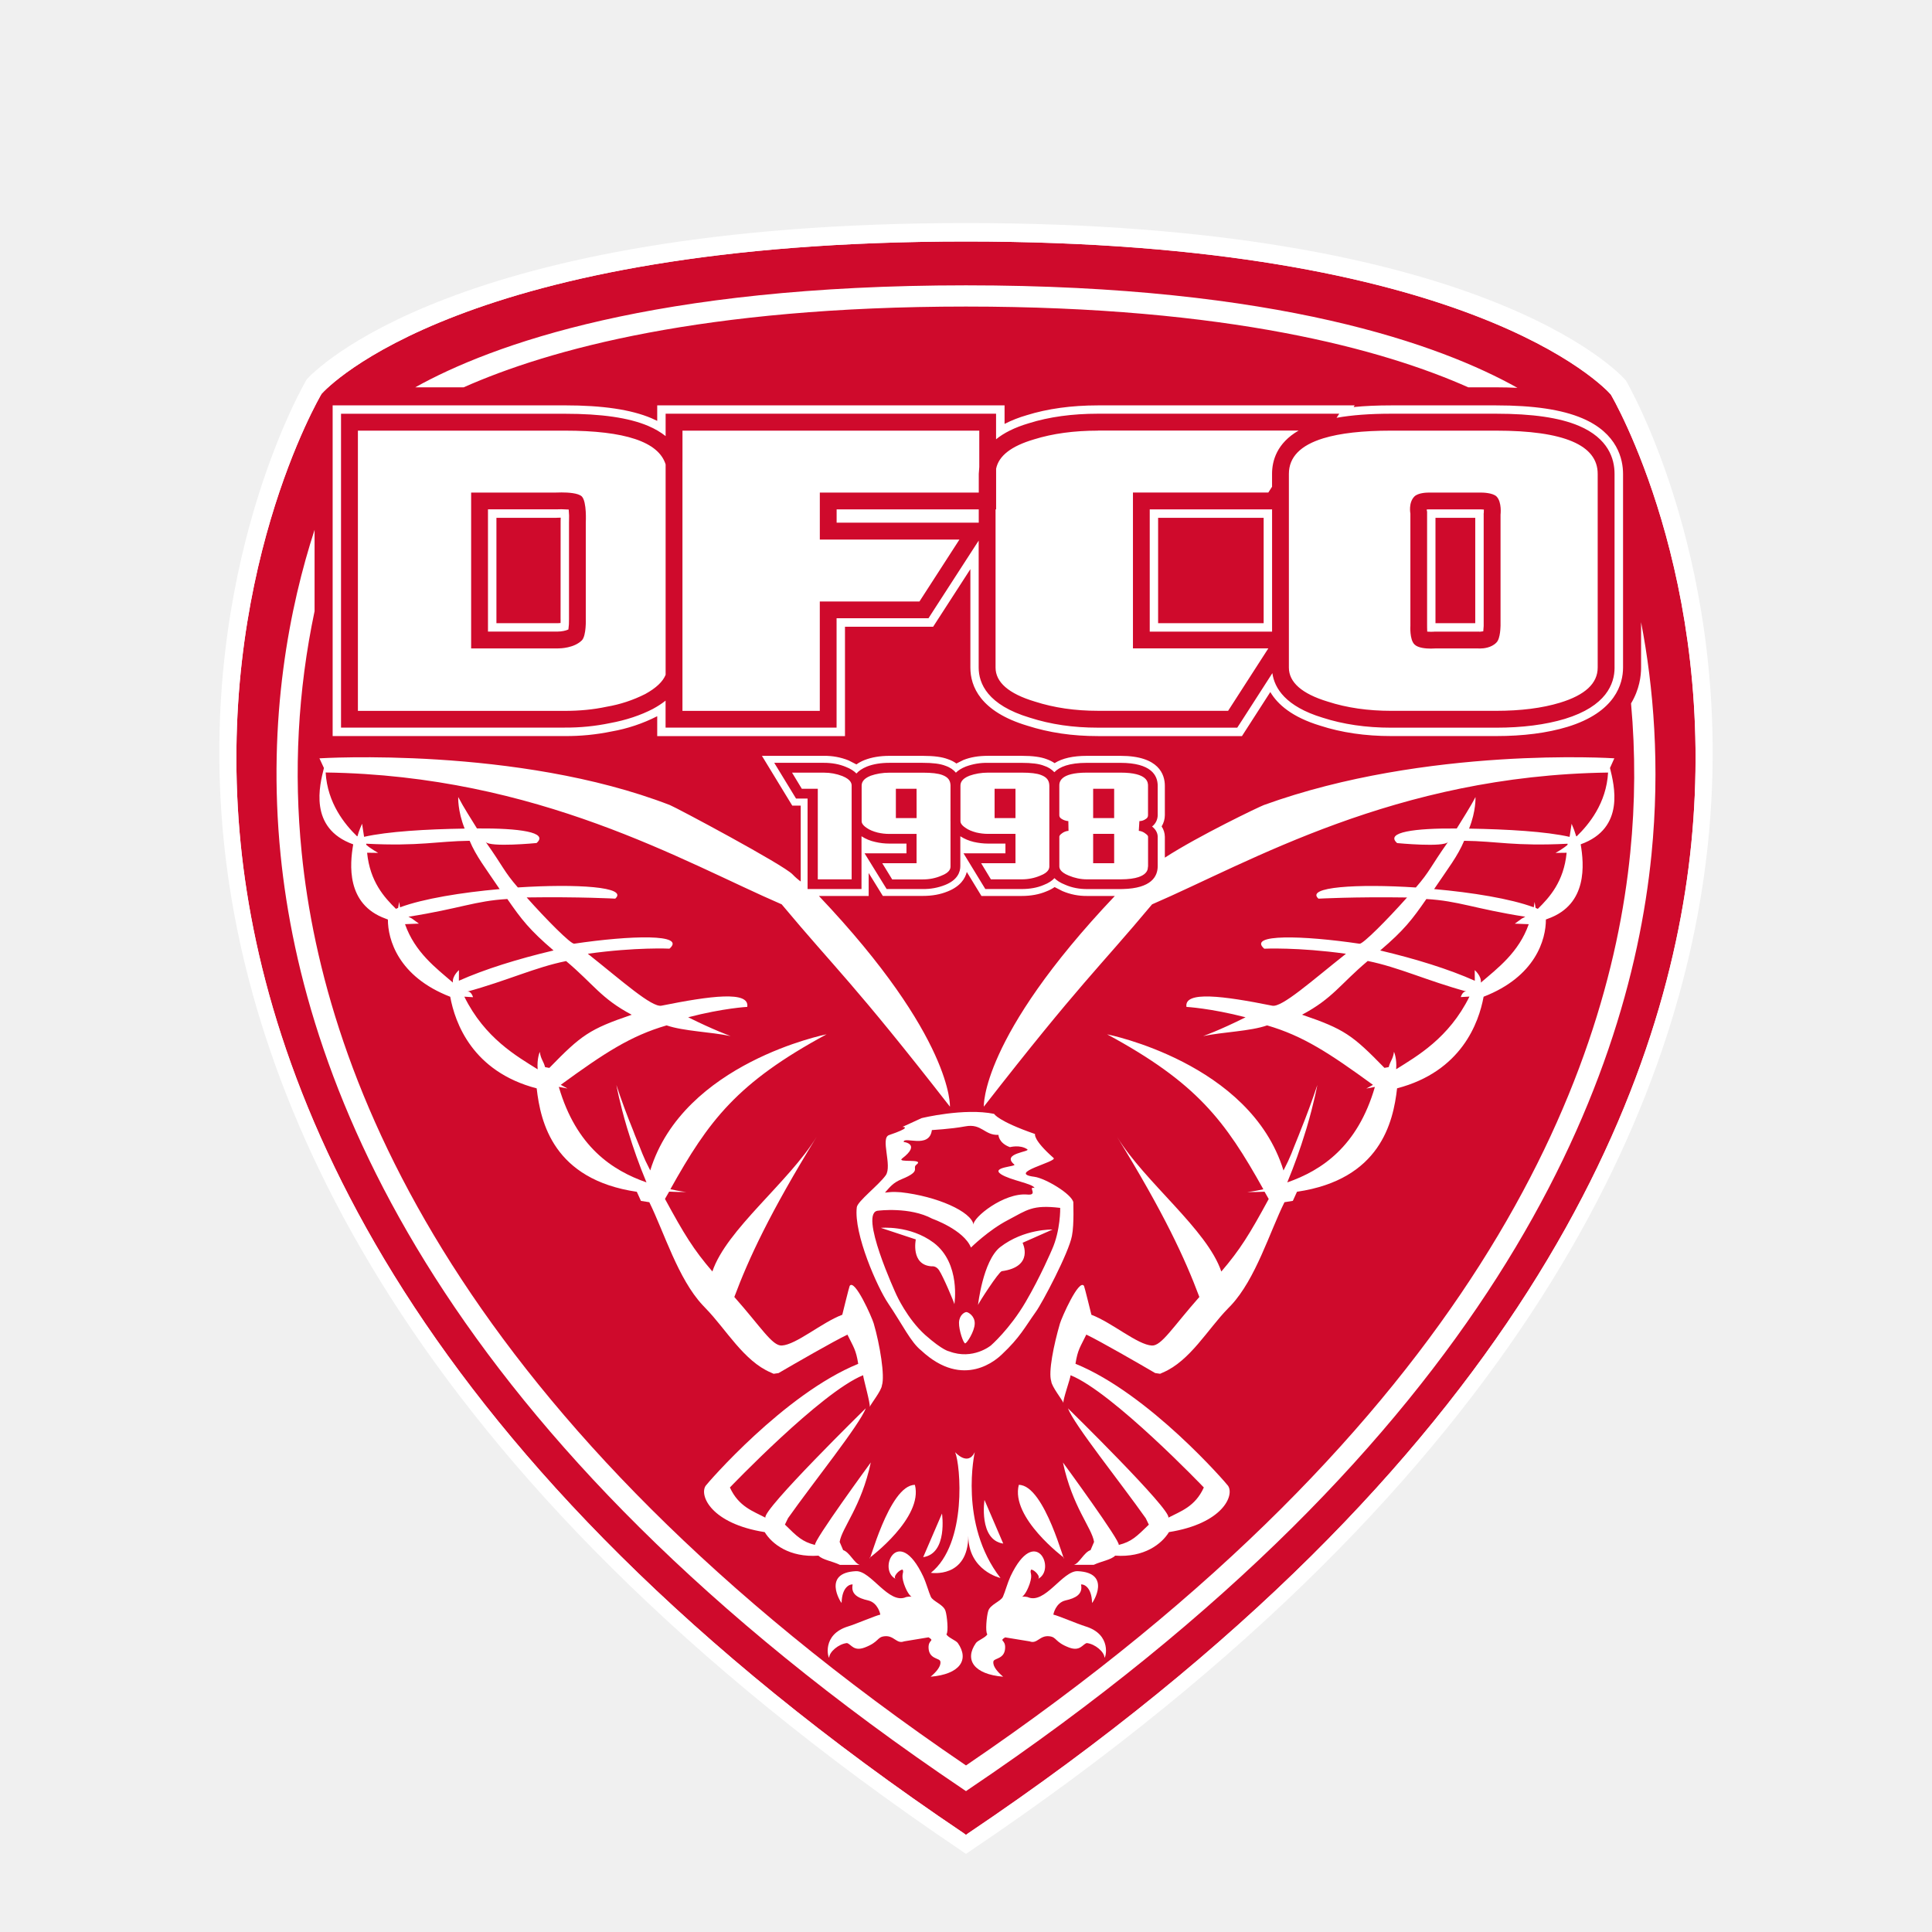
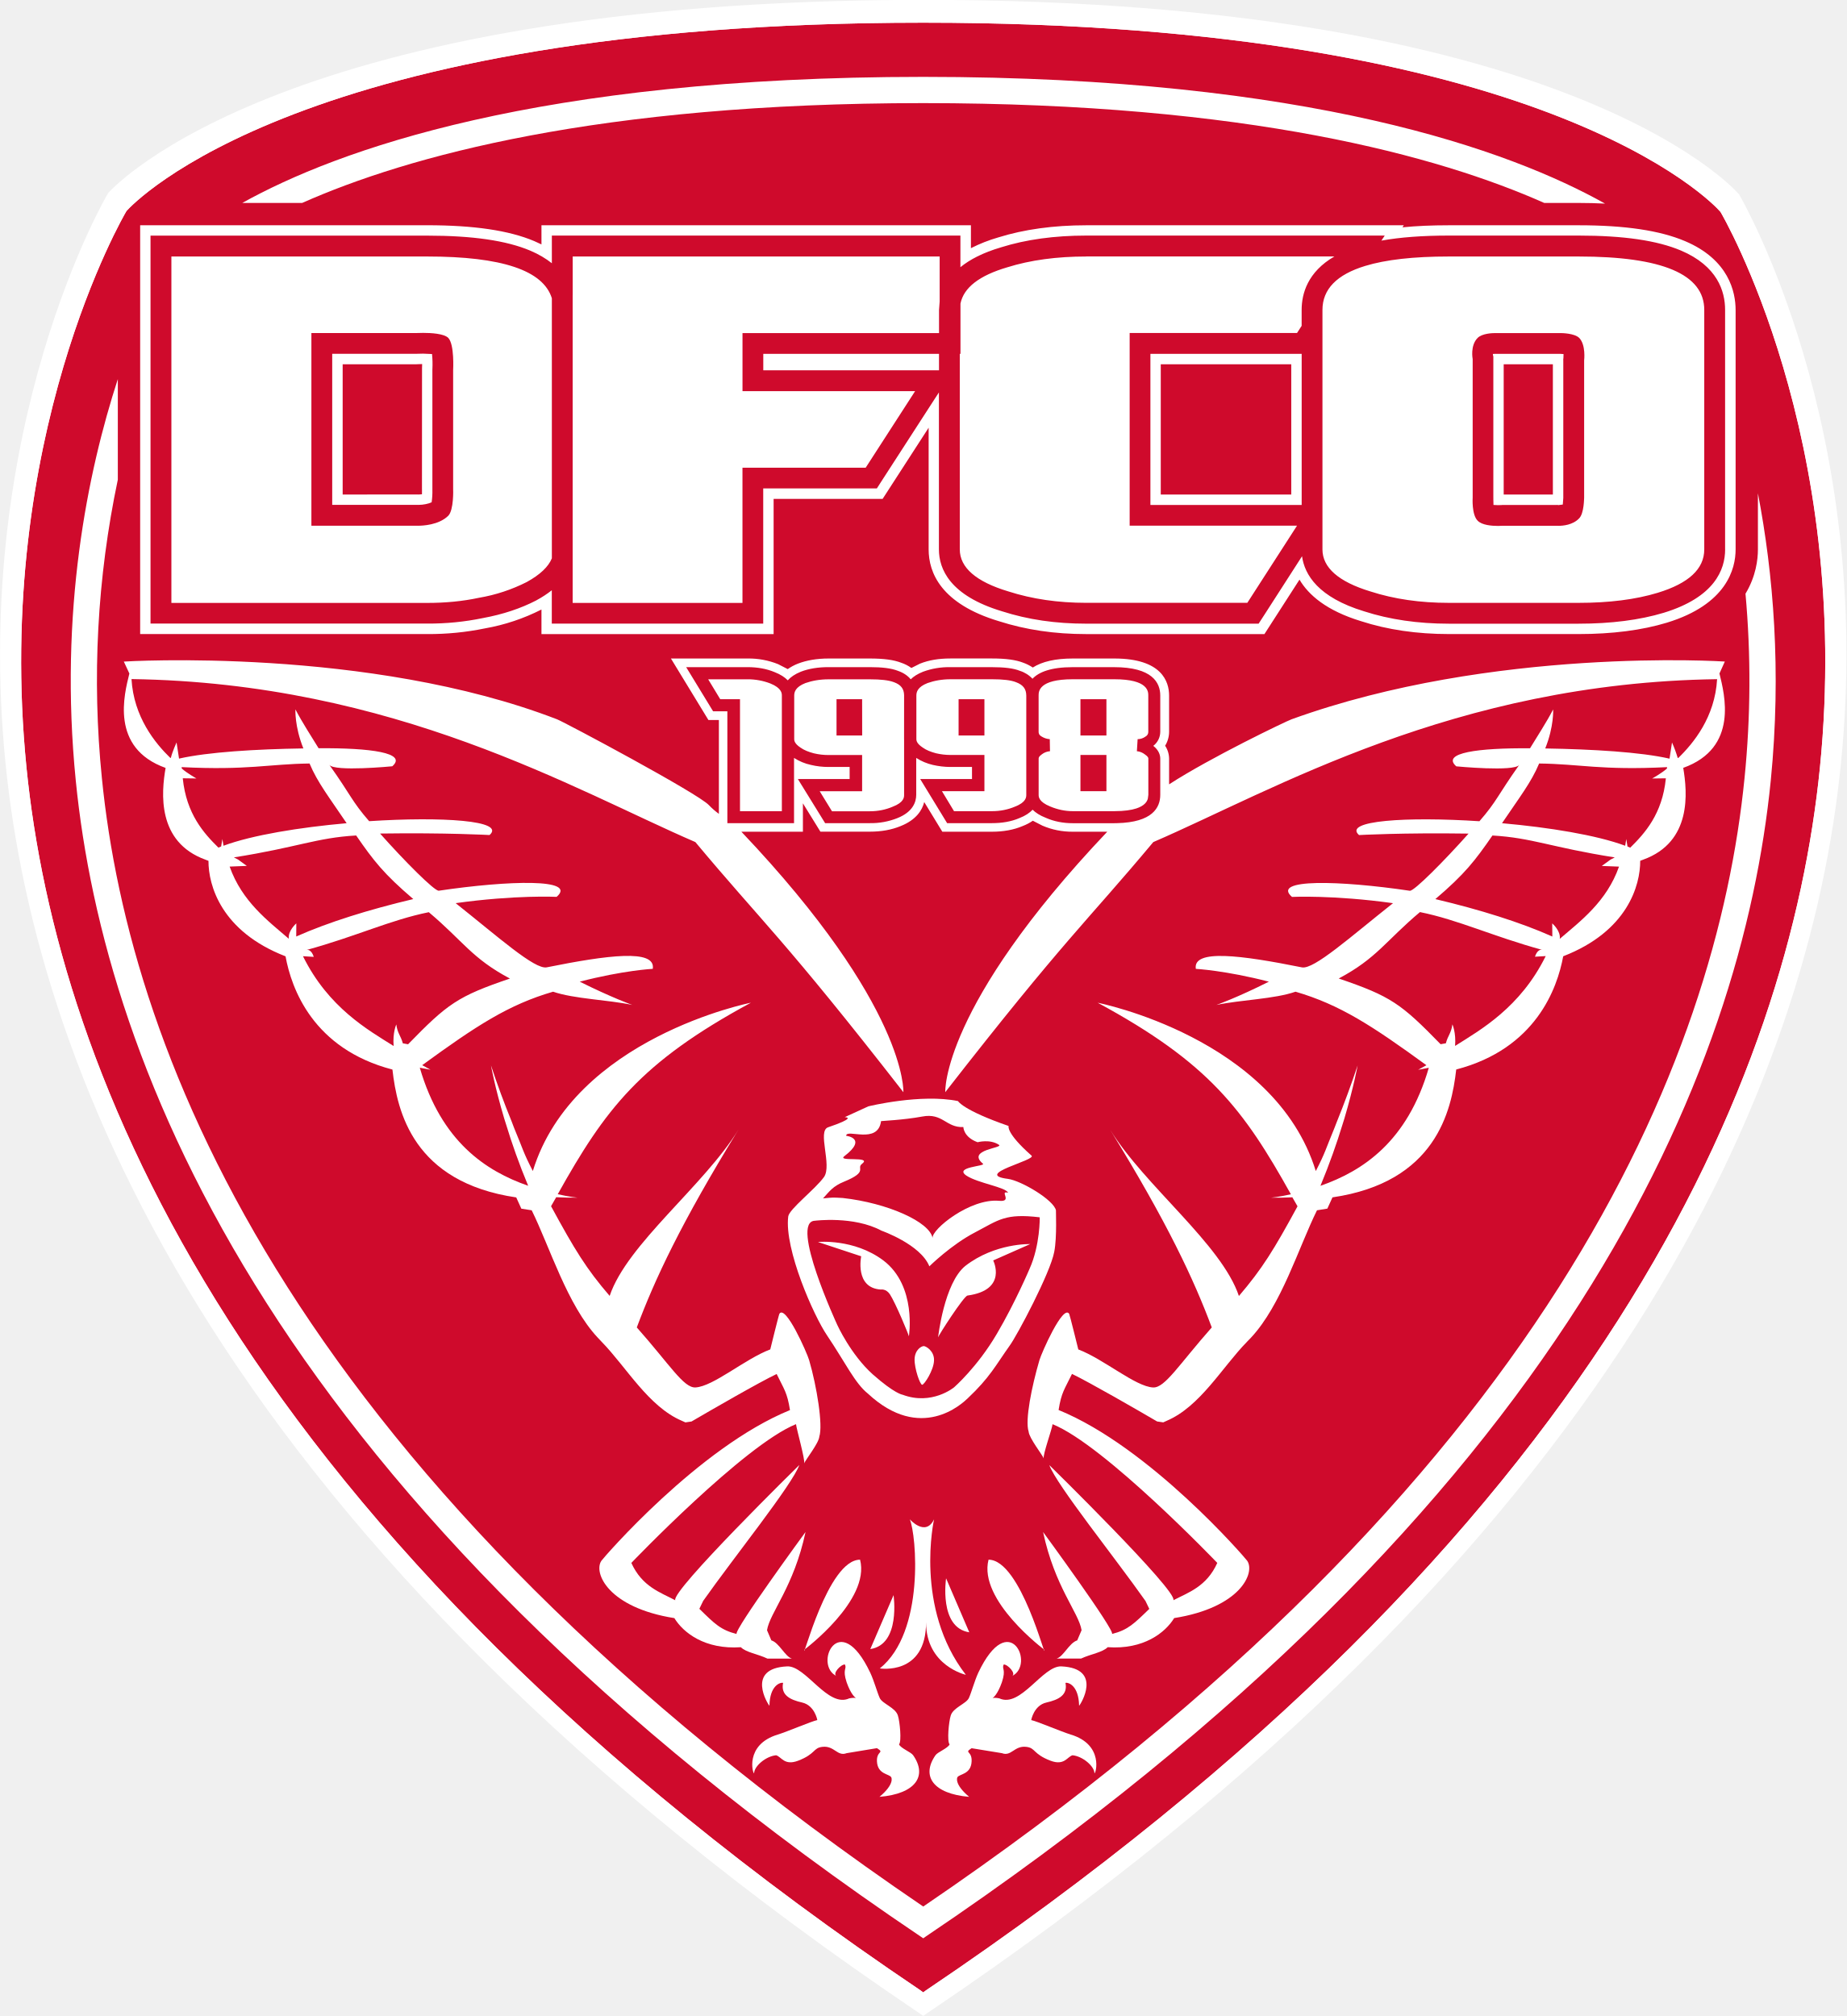
- <svg xmlns="http://www.w3.org/2000/svg" width="80" height="80" viewBox="0 0 80 80">
+ <svg xmlns="http://www.w3.org/2000/svg" viewBox="9.08 9.24 61.84 67.53">
  <path fill="#CF0A2C" d="M39.999 10c-20.812 0-26.448 6.048-26.682 6.307-.065.104-4.455 7.595-3.351 18.637C10.985 45.122 17 60.487 39.902 75.907l.097.072.099-.072c22.901-15.42 28.915-30.784 29.934-40.963C71.136 23.9 66.746 16.411 66.7 16.337 66.453 16.046 60.812 10 39.999 10z" />
-   <path fill="#FFF" d="M67.322 15.75l-.006-.008-.008-.006c-.23-.267-5.939-6.5-27.31-6.5-21.272 0-27.054 6.202-27.293 6.468-.057.084-4.574 7.78-3.441 19.092 1.039 10.4 7.184 26.107 30.574 41.858l.162.112.162-.112c23.389-15.751 29.539-31.458 30.574-41.858 1.13-11.294-3.369-18.971-3.414-19.046zm2.709 19.194c-1.019 10.178-7.032 25.543-29.934 40.963l-.099.072-.097-.072C17 60.487 10.985 45.126 9.966 34.944 8.864 23.9 13.252 16.411 13.317 16.307 13.551 16.046 19.186 10 39.999 10s26.454 6.048 26.701 6.337c.046.074 4.436 7.564 3.331 18.607z" />
+   <path fill="#FFF" d="m67.322 15.75-.006-.008-.008-.006c-.23-.267-5.939-6.5-27.31-6.5-21.272 0-27.054 6.202-27.293 6.468-.057.084-4.574 7.78-3.441 19.092 1.039 10.4 7.184 26.107 30.574 41.858l.162.112.162-.112c23.389-15.751 29.539-31.458 30.574-41.858 1.13-11.294-3.369-18.971-3.414-19.046zm2.709 19.194c-1.019 10.178-7.032 25.543-29.934 40.963l-.099.072-.097-.072C17 60.487 10.985 45.126 9.966 34.944 8.864 23.9 13.252 16.411 13.317 16.307 13.551 16.046 19.186 10 39.999 10s26.454 6.048 26.701 6.337c.046.074 4.436 7.564 3.331 18.607z" />
  <path fill="#FFF" d="M39.999 12.694c10.88 0 17.274 1.777 20.799 3.344h1.15c.309 0 .603.008.886.022-3.157-1.769-9.889-4.245-22.836-4.245-12.909 0-19.641 2.461-22.804 4.223h2.005c3.523-1.565 9.922-3.344 20.8-3.344zm27.955 13.069v1.881c0 .333-.064.899-.416 1.483a32.507 32.507 0 0 1-.032 6.175C66.572 44.671 61.03 58.807 40 73.103c-21.035-14.297-26.574-28.432-27.508-37.8a32.582 32.582 0 0 1 .534-9.996v-3.368c-1.01 3.107-1.975 7.785-1.408 13.452.958 9.61 6.646 24.137 28.289 38.713l.093.063.092-.064c21.642-14.575 27.331-29.1 28.292-38.713.364-3.68.086-6.942-.43-9.627z" />
  <g fill="#FFF">
-     <path d="M41.427 65.341c-1.737-2.242-1.064-5.209-1.064-5.209-.289.599-.813 0-.813 0 .222.516.511 3.777-1.004 4.995 0 0 1.549.25 1.549-1.544-.001 1.459 1.332 1.758 1.332 1.758zm3.019-15.553c-.064-.347-1.162-.999-1.61-1.059-1.194-.151.984-.63.789-.781-.864-.763-.766-.991-.766-.991-1.541-.534-1.695-.834-1.695-.834-1.236-.255-2.998.174-3.004.177l-.79.362c.089.004.34.034-.554.338-.375.121.138 1.268-.139 1.666-.301.418-1.17 1.076-1.199 1.325-.133 1.1.856 3.327 1.3 3.98.612.909.937 1.608 1.367 1.949 1.77 1.65 3.161.335 3.341.163.75-.706.941-1.111 1.408-1.767.25-.339 1.366-2.447 1.493-3.142.099-.495.049-1.435.059-1.386zm-7.102-.964c.844-.345.392-.442.611-.604.339-.264-.848-.054-.599-.25.794-.607.063-.684.063-.684-.002-.254 1.065.305 1.168-.492.001-.005.755-.037 1.378-.153.692-.132.792.377 1.379.352 0 0 0 .335.476.508 0 0 .415-.113.712.085.181.11-1.103.159-.532.635.104.086-.985.104-.555.398.388.256 1.324.387 1.395.574-.309-.084.17.313-.295.271-.972-.093-2.277.962-2.232 1.25-.089-.544-1.512-1.179-3.01-1.345-.371-.019-.284-.021-.659.014.216-.238.33-.408.7-.559zm6.216 2.919s-.475 1.122-1.097 2.18c-.652 1.111-1.43 1.788-1.43 1.788s-.745.619-1.728.247c0 0-.257-.027-.999-.684-.737-.664-1.185-1.653-1.185-1.653s-1.603-3.462-.75-3.49c0 0 1.301-.168 2.231.333 0 0 1.307.458 1.603 1.194 0 0 .731-.723 1.53-1.137.802-.422 1.009-.642 2.165-.505.004-.004.017.935-.34 1.727zm-7.086-.9l1.448.479s-.225 1.063.661 1.114c0 0 .168-.033.298.155.188.286.636 1.362.638 1.412 0 0 .276-1.688-.859-2.545-.987-.737-2.186-.615-2.186-.615zm7.108.07l-1.239.548s.498.99-.861 1.176c-.125.019-.975 1.338-.984 1.4 0 0 .2-1.821.913-2.394.995-.77 2.171-.73 2.171-.73zm-3.221 3.9c-.008.319-.325.812-.397.813-.071-.002-.261-.542-.254-.86.012-.322.238-.438.309-.436.074.002.355.164.342.483zm-2.477 6.672c-1.083 0-1.933 3.46-1.869 3.016 0 0 2.222-1.656 1.869-3.016zm.343 2.994l.779-1.807c-.001.001.247 1.654-.779 1.807z" />
-     <path d="M38.535 69.429c1.208-.101 1.614-.697 1.126-1.395-.075-.108-.412-.229-.472-.362.093-.1.025-.772-.036-.959-.074-.273-.526-.401-.611-.597-.087-.193-.183-.558-.316-.844-1.042-2.198-1.918-.252-1.125.112-.163-.074.14-.397.276-.389.074.156-.091.148.057.596.286.809.559.444.088.539-.717.331-1.454-1.102-2.081-1.071-1.403.066-.633 1.289-.592 1.318.012-.688.368-.788.458-.767-.085.403.221.566.64.66.413.096.507.577.504.588-.184.036-1.015.391-1.319.484-1.128.339-.835 1.339-.796 1.295.002-.231.387-.567.735-.601.18.048.272.357.735.184.602-.23.499-.432.819-.466.399-.045.497.332.809.212l1.016-.168c.272.171-.018.075 0 .445.022.442.419.412.479.532.002.002.125.219-.394.654zM42.187 61.485c1.085 0 1.934 3.46 1.869 3.016 0 0-2.22-1.656-1.869-3.016zm-.645 2.432l-.777-1.808s-.25 1.654.777 1.808z" />
+     <path d="M41.427 65.341c-1.737-2.242-1.064-5.209-1.064-5.209-.289.599-.813 0-.813 0 .222.516.511 3.777-1.004 4.995 0 0 1.549.25 1.549-1.544-.001 1.459 1.332 1.758 1.332 1.758zm3.019-15.553c-.064-.347-1.162-.999-1.61-1.059-1.194-.151.984-.63.789-.781-.864-.763-.766-.991-.766-.991-1.541-.534-1.695-.834-1.695-.834-1.236-.255-2.998.174-3.004.177l-.79.362c.089.004.34.034-.554.338-.375.121.138 1.268-.139 1.666-.301.418-1.17 1.076-1.199 1.325-.133 1.1.856 3.327 1.3 3.98.612.909.937 1.608 1.367 1.949 1.77 1.65 3.161.335 3.341.163.75-.706.941-1.111 1.408-1.767.25-.339 1.366-2.447 1.493-3.142.099-.495.049-1.435.059-1.386zm-7.102-.964c.844-.345.392-.442.611-.604.339-.264-.848-.054-.599-.25.794-.607.063-.684.063-.684-.002-.254 1.065.305 1.168-.492.001-.005.755-.037 1.378-.153.692-.132.792.377 1.379.352 0 0 0 .335.476.508 0 0 .415-.113.712.085.181.11-1.103.159-.532.635.104.086-.985.104-.555.398.388.256 1.324.387 1.395.574-.309-.084.17.313-.295.271-.972-.093-2.277.962-2.232 1.25-.089-.544-1.512-1.179-3.01-1.345-.371-.019-.284-.021-.659.014.216-.238.33-.408.7-.559zm6.216 2.919s-.475 1.122-1.097 2.18c-.652 1.111-1.43 1.788-1.43 1.788s-.745.619-1.728.247c0 0-.257-.027-.999-.684-.737-.664-1.185-1.653-1.185-1.653s-1.603-3.462-.75-3.49c0 0 1.301-.168 2.231.333 0 0 1.307.458 1.603 1.194 0 0 .731-.723 1.53-1.137.802-.422 1.009-.642 2.165-.505.004-.004.017.935-.34 1.727zm-7.086-.9 1.448.479s-.225 1.063.661 1.114c0 0 .168-.033.298.155.188.286.636 1.362.638 1.412 0 0 .276-1.688-.859-2.545-.987-.737-2.186-.615-2.186-.615zm7.108.07-1.239.548s.498.99-.861 1.176c-.125.019-.975 1.338-.984 1.4 0 0 .2-1.821.913-2.394.995-.77 2.171-.73 2.171-.73zm-3.221 3.9c-.008.319-.325.812-.397.813-.071-.002-.261-.542-.254-.86.012-.322.238-.438.309-.436.074.002.355.164.342.483zm-2.477 6.672c-1.083 0-1.933 3.46-1.869 3.016 0 0 2.222-1.656 1.869-3.016zm.343 2.994.779-1.807c-.001.001.247 1.654-.779 1.807z" />
+     <path d="M38.535 69.429c1.208-.101 1.614-.697 1.126-1.395-.075-.108-.412-.229-.472-.362.093-.1.025-.772-.036-.959-.074-.273-.526-.401-.611-.597-.087-.193-.183-.558-.316-.844-1.042-2.198-1.918-.252-1.125.112-.163-.074.14-.397.276-.389.074.156-.091.148.057.596.286.809.559.444.088.539-.717.331-1.454-1.102-2.081-1.071-1.403.066-.633 1.289-.592 1.318.012-.688.368-.788.458-.767-.085.403.221.566.64.66.413.096.507.577.504.588-.184.036-1.015.391-1.319.484-1.128.339-.835 1.339-.796 1.295.002-.231.387-.567.735-.601.18.048.272.357.735.184.602-.23.499-.432.819-.466.399-.045.497.332.809.212l1.016-.168c.272.171-.018.075 0 .445.022.442.419.412.479.532.002.002.125.219-.394.654zm3.652-7.944c1.085 0 1.934 3.46 1.869 3.016 0 0-2.22-1.656-1.869-3.016zm-.645 2.432-.777-1.808s-.25 1.654.777 1.808z" />
    <path d="M41.538 69.429c-1.208-.101-1.614-.697-1.127-1.395.074-.108.411-.229.472-.362-.093-.1-.025-.772.036-.959.073-.273.525-.401.611-.597.087-.193.183-.558.313-.844 1.043-2.198 1.919-.252 1.126.112.162-.074-.141-.397-.274-.389-.074.156.088.148-.061.596-.286.809-.558.444-.086.539.716.331 1.451-1.102 2.08-1.071 1.404.066.634 1.289.592 1.318-.014-.688-.367-.788-.457-.767.083.403-.22.566-.641.66-.414.096-.506.577-.504.588.183.036 1.015.391 1.32.484 1.129.339.835 1.339.796 1.295-.003-.231-.389-.567-.734-.601-.177.048-.271.357-.734.184-.602-.23-.497-.432-.819-.466-.398-.045-.496.332-.811.212L41.62 67.8c-.27.171.021.075 0 .445-.021.442-.417.412-.478.532.001 0-.121.217.396.652z" />
    <path d="M66.846 31.4c-.033-.002-7.767-.508-14.51 1.934-.185.067-2.705 1.273-4.102 2.179v-.862a.798.798 0 0 0-.133-.431.9.9 0 0 0 .133-.468V32.54c0-.464-.239-1.242-1.835-1.242h-1.392c-.578 0-1.024.102-1.338.302a1.44 1.44 0 0 0-.326-.163c-.243-.094-.573-.14-1.04-.14h-1.392c-.392 0-.727.056-1.019.173l-.289.145a1.268 1.268 0 0 0-.344-.176c-.248-.096-.58-.141-1.048-.141H36.83c-.39 0-.737.059-1.032.174a1.6 1.6 0 0 0-.336.181l-.321-.165a2.63 2.63 0 0 0-1.022-.19H31.55l1.256 2.061h.35v3.143a2.499 2.499 0 0 1-.334-.292c-.361-.393-4.834-2.778-5.085-2.875-6.318-2.44-14.478-1.937-14.51-1.934l.186.4c-.172.695-.654 2.493 1.213 3.162-.141.816-.302 2.481 1.336 3.074l.1.039c-.003.816.421 2.362 2.581 3.198.197 1.078.918 3.098 3.58 3.793.159 1.406.696 3.774 4.146 4.283l.171.377.347.054c.613 1.245 1.19 3.173 2.208 4.262l.136.144c.825.846 1.568 2.172 2.686 2.646l.118.053.204-.03c.648-.378 2.285-1.324 2.852-1.591.25.518.352.612.446 1.209-3.063 1.247-6.257 4.958-6.317 5.049-.27.399.224 1.567 2.445 1.919.298.489 1.023 1.058 2.227.975.178.177.561.224.89.381h.818c-.227-.065-.419-.526-.687-.611l-.145-.339c.093-.591.899-1.454 1.29-3.291 0 0-2.413 3.297-2.308 3.417-.534-.136-.735-.34-1.248-.844l.128-.265c1.026-1.457 2.977-3.88 3.22-4.552 0 0-4.306 4.222-4.155 4.531-.498-.265-1.108-.451-1.471-1.251 0 0 3.776-3.947 5.515-4.648.017.164.308 1.186.274 1.313.041-.116.492-.679.506-.895.127-.38-.083-1.682-.34-2.561-.072-.248-.788-1.872-.996-1.556-.021.033-.306 1.195-.306 1.195-.855.323-1.904 1.241-2.505 1.274-.396.022-.857-.76-1.965-2.01.595-1.593 1.475-3.488 3.407-6.629-1.159 1.885-3.735 3.839-4.316 5.573-.783-.91-1.169-1.543-1.963-3.005l.173-.301c.224.013.46.017.711.015 0 0-.257-.024-.66-.115 1.586-2.839 2.751-4.406 6.469-6.415 0 0-5.929 1.17-7.303 5.637-.327-.631-.319-.707-.631-1.452l-.077-.203a28.688 28.688 0 0 1-.694-1.883s.127.716.443 1.778l.068.215c.185.608.427 1.302.735 2.04-1.422-.495-2.91-1.481-3.63-3.955l.359.068-.278-.153c1.81-1.319 2.89-2.027 4.383-2.461.708.243 1.834.269 2.651.443 0 0-.694-.248-1.758-.779 1.455-.379 2.446-.43 2.446-.43.107-.674-1.525-.458-3.552-.05-.402.08-1.63-1.023-3.05-2.15 2.002-.28 3.382-.211 3.382-.211.712-.62-1.606-.553-3.946-.206-.14.021-1.157-1.002-1.967-1.915 2.211-.032 3.666.05 3.666.05.556-.487-1.599-.622-4.032-.464-.586-.674-.598-.853-1.333-1.887.168.236 2.108.048 2.108.048.515-.451-.733-.617-2.468-.604-.238-.388-.561-.885-.776-1.302 0 0-.031.568.266 1.308-1.584.024-3.191.12-4.164.341l-.083-.542s-.139.305-.191.517l-.017.003c-.509-.493-1.227-1.371-1.301-2.642 8.822.129 14.844 3.716 18.884 5.46 2.246 2.69 2.955 3.224 6.967 8.378 0 0 .148-2.85-5.425-8.724h2.06v-.952l.586.949h1.66c.383 0 .721-.061 1.028-.187.528-.211.723-.539.789-.805l.606.994h1.667c.382 0 .727-.064 1.019-.188.13-.05.243-.11.345-.18l.322.165a2.51 2.51 0 0 0 1.017.203h1.154c-5.573 5.876-5.425 8.724-5.425 8.724 4.014-5.153 4.72-5.688 6.967-8.377 4.04-1.744 10.06-5.332 18.882-5.457-.071 1.271-.792 2.148-1.301 2.641l-.018-.003a4.298 4.298 0 0 0-.191-.517l-.083.542c-.969-.222-2.579-.316-4.163-.342.297-.739.265-1.307.265-1.307-.214.417-.54.914-.775 1.302-1.735-.015-2.983.152-2.469.604 0 0 1.94.188 2.108-.048-.732 1.034-.746 1.213-1.333 1.887-2.431-.159-4.584-.023-4.032.463 0 0 1.457-.082 3.668-.049-.813.913-1.826 1.935-1.967 1.915-2.34-.347-4.659-.413-3.946.206 0 0 1.382-.069 3.383.21-1.422 1.125-2.649 2.23-3.051 2.15-2.026-.407-3.66-.624-3.553.05 0 0 .992.053 2.447.429-1.063.535-1.757.78-1.757.78.815-.173 1.943-.197 2.649-.444 1.491.435 2.573 1.145 4.384 2.463l-.278.153.358-.068c-.717 2.472-2.208 3.458-3.629 3.954.306-.737.549-1.433.734-2.039l.068-.216c.314-1.063.443-1.778.443-1.778a31.555 31.555 0 0 1-.694 1.884l-.078.201c-.309.747-.304.822-.629 1.454-1.377-4.471-7.304-5.638-7.304-5.638 3.719 2.011 4.885 3.573 6.47 6.416-.403.091-.661.113-.661.113.253.004.486 0 .71-.012l.173.302c-.793 1.459-1.182 2.091-1.963 3.004-.583-1.736-3.158-3.69-4.316-5.575 1.934 3.141 2.811 5.035 3.407 6.628-1.105 1.251-1.57 2.032-1.966 2.011-.597-.032-1.65-.951-2.504-1.274 0 0-.286-1.161-.306-1.194-.207-.319-.924 1.308-.996 1.554-.258.881-.488 2.016-.361 2.394.016.217.465.781.505.896-.033-.125.28-.983.296-1.146 1.74.699 5.517 4.647 5.517 4.647-.36.799-.972.989-1.47 1.25.148-.31-4.156-4.527-4.156-4.527.244.668 2.193 3.092 3.221 4.552l.128.265c-.516.501-.718.705-1.248.84.104-.12-2.309-3.415-2.309-3.415.39 1.838 1.194 2.696 1.289 3.289l-.146.341c-.268.083-.46.544-.688.608h.819c.329-.153.712-.203.89-.38 1.201.086 1.929-.487 2.226-.975 2.224-.354 2.718-1.516 2.447-1.918-.062-.092-3.255-3.803-6.318-5.052.095-.597.198-.689.449-1.209.564.269 2.202 1.213 2.851 1.593l.205.03.117-.053c1.119-.475 1.861-1.801 2.686-2.644l.137-.142c1.018-1.092 1.594-3.021 2.209-4.265l.347-.056.172-.377c3.448-.506 3.985-2.877 4.144-4.283 2.663-.695 3.385-2.715 3.583-3.793 2.16-.837 2.582-2.381 2.579-3.198l.102-.039c1.638-.593 1.476-2.258 1.339-3.074 1.866-.669 1.381-2.466 1.213-3.161l.18-.4zM26.158 42.019c-1.753.595-2.09.844-3.411 2.201l-.176-.032c-.07-.261-.178-.328-.219-.632 0 0-.125.271-.089.722-.858-.539-2.185-1.284-3.036-3.008l.36.022s-.074-.275-.25-.228c1.673-.458 2.821-1.01 4.104-1.268 1.151.969 1.44 1.545 2.717 2.223zm-3.237-2.663c-1.485.352-2.841.774-3.92 1.254l.003-.44s-.288.248-.251.516c-.693-.597-1.569-1.247-1.982-2.418l.575-.023-.292-.212-.141-.073c2.137-.337 2.759-.657 4.095-.734.585.847.923 1.284 1.913 2.13zm-3.474-4.541c.265.634.661 1.138 1.242 2-1.572.14-3.162.397-4.124.755l-.037-.226-.042.25-.091.039c-.485-.477-1.074-1.125-1.194-2.323l.458.006s-.325-.181-.493-.335l-.002-.045c2.215.112 2.929-.105 4.283-.121zm25.561 2c-.311 0-.622-.055-.906-.182-.2-.078-.34-.172-.439-.27-.099.104-.24.203-.446.282-.27.116-.578.168-.913.168H40.8l-.902-1.478h1.735v-.404h-.723c-.193 0-.398-.025-.587-.068a1.778 1.778 0 0 1-.558-.235v1.235c0 .242-.113.576-.633.782a2.38 2.38 0 0 1-.922.168h-1.496l-.913-1.478h1.734v-.404h-.709a2.51 2.51 0 0 1-.585-.068 1.689 1.689 0 0 1-.568-.235v2.185H33.44v-3.747h-.478l-.902-1.479h2.054c.336 0 .64.055.908.167.201.078.343.174.441.275.096-.107.235-.207.438-.289.267-.104.581-.153.924-.153h1.382c.411 0 .724.036.943.123.202.07.337.171.431.285.095-.094.229-.182.412-.254a2.49 2.49 0 0 1 .915-.153h1.391c.411 0 .727.036.938.123a.983.983 0 0 1 .422.265c.211-.223.616-.388 1.341-.388h1.392c1.272 0 1.546.513 1.546.951v1.213a.598.598 0 0 1-.233.472c.184.145.233.307.233.427v1.213c0 .427-.26.921-1.444.949l-.102.002h-1.384zm12.804 7.46c.036-.448-.09-.722-.09-.722-.041.304-.15.37-.219.634l-.176.031c-1.324-1.357-1.66-1.605-3.412-2.201 1.278-.68 1.568-1.255 2.72-2.225 1.282.258 2.429.809 4.102 1.268-.173-.048-.249.227-.249.227l.359-.021c-.852 1.724-2.177 2.468-3.035 3.009zm3.506-3.587c.037-.27-.253-.517-.253-.517l.004.44c-1.076-.48-2.432-.902-3.918-1.254.99-.844 1.326-1.283 1.912-2.13 1.336.077 1.959.397 4.097.734l-.142.073-.293.213.577.022c-.412 1.17-1.288 1.822-1.984 2.419zm3.59-5.706c-.17.155-.495.335-.495.335l.458-.006c-.117 1.197-.709 1.846-1.193 2.323l-.092-.039-.041-.25-.036.225c-.962-.358-2.553-.615-4.125-.755.58-.861.977-1.364 1.243-2 1.354.015 2.067.233 4.284.122l-.003.045zM39.359 32.54v-.014c-.005-.215-.106-.348-.338-.434-.179-.068-.446-.097-.805-.097h-1.384c-.298 0-.555.048-.778.126-.338.132-.375.304-.375.419V34c0 .035 0 .143.208.281.123.088.272.146.45.193.161.038.317.057.493.057h1.123v1.214h-1.42l.411.67h1.27c.277 0 .532-.054.761-.152.384-.146.384-.323.384-.396v-1.85L39.358 34l.001-1.46zm-1.404 1.336h-.859v-1.215h.857l.002 1.215zm-3.076-1.742a2.104 2.104 0 0 0-.758-.14h-1.324l.404.667h.662v3.751h1.402V32.54c-.001-.072-.001-.25-.386-.406zm8.224-.044c-.168-.067-.435-.097-.797-.097h-1.392c-.287 0-.544.048-.768.127-.34.132-.376.304-.376.419v1.459c0 .035 0 .143.21.281.12.088.272.146.446.193.164.038.324.057.488.057h1.135v1.214h-1.422l.404.669h1.274c.277 0 .535-.054.766-.152.38-.146.38-.323.38-.396V32.54c-.002-.225-.107-.361-.348-.45zm-1.054 1.786h-.865v-1.215h.865v1.215zm5.09 2.444c.266-.088.356-.221.383-.328l.017-.128v-1.213c0-.017 0-.063-.114-.139a.506.506 0 0 0-.27-.109L47.18 34a.45.45 0 0 0 .266-.089.17.17 0 0 0 .091-.159v-1.213c0-.133 0-.546-1.137-.546h-1.392c-1.144 0-1.144.413-1.144.546v1.213c0 .047.01.106.097.157a.591.591 0 0 0 .277.091l.007.403a.507.507 0 0 0-.273.105c-.107.074-.107.123-.107.143v1.213c0 .063 0 .234.39.392.24.1.492.156.754.156h1.392c.334-.001.57-.037.738-.092zm-1.004-.577h-.87v-1.214h.87v1.214zm0-1.867h-.87v-1.215h.87v1.215z" />
  </g>
-   <path fill="#FFF" d="M23.389 17.832H14.82v11.604h8.569c.602 0 1.177-.053 1.732-.172a5.619 5.619 0 0 0 1.601-.528c.448-.247.726-.512.84-.794V19.23c-.291-.935-1.679-1.398-4.173-1.398zm.704 8.684c-.32.317-.878.334-.997.334h-3.587v-6.454h3.507l.234-.005c.27 0 .694.023.842.166.213.222.164 1.081.164 1.081v3.983c.002 0 .026.704-.163.895zm10.55-4.873h5.885v-.55h-5.885v.55zm-6.384-2.519v10.312h5.687v-4.529h4.126l1.656-2.565h-5.781v-1.945h6.582v-.774l.021-.285v-1.506H28.26v1.292h-.001zm-5.008 1.962l-.19.004-.023.001h-2.832v5.061h2.89c.16 0 .337-.037.44-.087a2.47 2.47 0 0 0 .025-.42v-4.027l.001-.021a3.325 3.325 0 0 0-.013-.498l-.298-.013zm-.037.492l-.002 4.043.001.036-.001.14-.109.008-.039-.001-2.508.001v-4.363h2.461l.065-.003.136-.004-.004.143zm38.121-.485h-2.187l-.07.003.003.041.012.049v4.724l.001.02-.001.023.005.201.151.007.116-.003.027-.003h1.816l.024-.002.037.005h.013l.137-.017.017-.219v-4.609l-.002-.031.006-.047.004-.135-.109-.007zm-.248 4.712H59.44v-4.363h1.647v4.363zm4.426-8.488c-.84-.356-2.006-.531-3.563-.531h-4.346c-.572 0-1.087.022-1.554.069l.044-.069H45.463c-1.098 0-2.09.138-2.951.407a5.193 5.193 0 0 0-.915.36v-.768H27.214v.642l-.244-.112c-.842-.355-2.014-.53-3.582-.53h-9.614v13.694h9.614a9.27 9.27 0 0 0 1.933-.19 6.746 6.746 0 0 0 1.893-.632v.823h7.775v-4.529h3.651l1.541-2.384v4.077c0 .774.409 1.821 2.356 2.405.904.289 1.859.431 2.928.431h5.962l1.174-1.824c.302.512.902 1.039 2.063 1.392.884.287 1.873.431 2.942.431h4.344c1.122 0 2.117-.127 2.954-.381 2.001-.612 2.303-1.801 2.303-2.455v-8.021c-.001-.593-.221-1.682-1.694-2.305zm1.343 10.327c0 .681-.357 1.602-2.055 2.122-.805.243-1.765.366-2.853.366h-4.346c-1.031 0-1.985-.139-2.835-.414-1.537-.467-1.994-1.223-2.081-1.845l-1.247 1.939-.207.319h-5.771c-1.031 0-1.952-.135-2.821-.414-1.749-.525-2.115-1.417-2.115-2.074v-5.258l-.215.331-1.658 2.565-.205.319h-3.806v4.529H27.56v-1.117a3.46 3.46 0 0 1-.502.329l-.007.004-.007.005c-.52.27-1.12.47-1.788.593a8.92 8.92 0 0 1-1.869.185h-9.266V17.133h9.266c1.52 0 2.648.164 3.448.501.295.125.533.27.727.424v-.927h13.683v1.059c.311-.254.75-.486 1.363-.666.832-.262 1.792-.393 2.854-.393h9.994l-.112.169c.633-.113 1.377-.169 2.259-.169h4.345c1.509 0 2.631.164 3.428.501 1.222.519 1.479 1.365 1.479 1.985v8.025h.001zm-4.907-9.812h-4.346c-1.183 0-2.115.106-2.803.316-.95.29-1.43.779-1.43 1.475v8.021c0 .607.536 1.083 1.608 1.408.792.257 1.671.382 2.624.382h4.346c1.022 0 1.909-.112 2.649-.337 1.038-.316 1.56-.799 1.56-1.454v-8.022c.001-1.194-1.405-1.789-4.208-1.789zm.013 8.776c-.209.218-.538.245-.68.245l-.071-.002h-1.788l-.172.006c-.208 0-.539-.025-.683-.175-.206-.205-.167-.773-.167-.773v-4.642s-.09-.452.167-.709c.151-.149.49-.161.585-.161h2.184c.043 0 .468.003.631.161.23.235.166.754.166.754v4.598c-.004-.002.004.53-.172.698zm-16.499-8.776c-.984 0-1.873.119-2.649.362-.938.276-1.459.68-1.567 1.215v1.683h-.023v6.551c0 .607.543 1.083 1.628 1.408.8.257 1.665.382 2.612.382h5.39l1.664-2.584h-5.605v-6.454h5.605l.155-.24v-.535c0-.547.203-1.272 1.099-1.791h-8.308v.003h-.001zm2.145 3.261v5.061h5.066v-5.061h-5.066zm4.717 4.712h-4.37v-4.363h4.37v4.363z" />
+   <path fill="#FFF" d="M23.389 17.832H14.82v11.604h8.569c.602 0 1.177-.053 1.732-.172a5.619 5.619 0 0 0 1.601-.528c.448-.247.726-.512.84-.794V19.23c-.291-.935-1.679-1.398-4.173-1.398zm.704 8.684c-.32.317-.878.334-.997.334h-3.587v-6.454h3.507l.234-.005c.27 0 .694.023.842.166.213.222.164 1.081.164 1.081v3.983c.002 0 .026.704-.163.895zm10.55-4.873h5.885v-.55h-5.885v.55zm-6.384-2.519v10.312h5.687v-4.529h4.126l1.656-2.565h-5.781v-1.945h6.582v-.774l.021-.285v-1.506H28.26v1.292h-.001zm-5.008 1.962-.19.004-.023.001h-2.832v5.061h2.89c.16 0 .337-.037.44-.087a2.47 2.47 0 0 0 .025-.42v-4.027l.001-.021a3.325 3.325 0 0 0-.013-.498l-.298-.013zm-.037.492-.002 4.043.001.036-.001.14-.109.008-.039-.001-2.508.001v-4.363h2.461l.065-.003.136-.004-.004.143zm38.121-.485h-2.187l-.07.003.003.041.012.049v4.724l.001.02-.001.023.005.201.151.007.116-.003.027-.003h1.816l.024-.002.037.005h.013l.137-.017.017-.219v-4.609l-.002-.031.006-.047.004-.135-.109-.007zm-.248 4.712H59.44v-4.363h1.647v4.363zm4.426-8.488c-.84-.356-2.006-.531-3.563-.531h-4.346c-.572 0-1.087.022-1.554.069l.044-.069H45.463c-1.098 0-2.09.138-2.951.407a5.193 5.193 0 0 0-.915.36v-.768H27.214v.642l-.244-.112c-.842-.355-2.014-.53-3.582-.53h-9.614v13.694h9.614a9.27 9.27 0 0 0 1.933-.19 6.746 6.746 0 0 0 1.893-.632v.823h7.775v-4.529h3.651l1.541-2.384v4.077c0 .774.409 1.821 2.356 2.405.904.289 1.859.431 2.928.431h5.962l1.174-1.824c.302.512.902 1.039 2.063 1.392.884.287 1.873.431 2.942.431h4.344c1.122 0 2.117-.127 2.954-.381 2.001-.612 2.303-1.801 2.303-2.455v-8.021c-.001-.593-.221-1.682-1.694-2.305zm1.343 10.327c0 .681-.357 1.602-2.055 2.122-.805.243-1.765.366-2.853.366h-4.346c-1.031 0-1.985-.139-2.835-.414-1.537-.467-1.994-1.223-2.081-1.845l-1.247 1.939-.207.319h-5.771c-1.031 0-1.952-.135-2.821-.414-1.749-.525-2.115-1.417-2.115-2.074v-5.258l-.215.331-1.658 2.565-.205.319h-3.806v4.529H27.56v-1.117a3.46 3.46 0 0 1-.502.329l-.007.004-.007.005c-.52.27-1.12.47-1.788.593a8.92 8.92 0 0 1-1.869.185h-9.266V17.133h9.266c1.52 0 2.648.164 3.448.501.295.125.533.27.727.424v-.927h13.683v1.059c.311-.254.75-.486 1.363-.666.832-.262 1.792-.393 2.854-.393h9.994l-.112.169c.633-.113 1.377-.169 2.259-.169h4.345c1.509 0 2.631.164 3.428.501 1.222.519 1.479 1.365 1.479 1.985v8.025h.001zm-4.907-9.812h-4.346c-1.183 0-2.115.106-2.803.316-.95.29-1.43.779-1.43 1.475v8.021c0 .607.536 1.083 1.608 1.408.792.257 1.671.382 2.624.382h4.346c1.022 0 1.909-.112 2.649-.337 1.038-.316 1.56-.799 1.56-1.454v-8.022c.001-1.194-1.405-1.789-4.208-1.789zm.013 8.776c-.209.218-.538.245-.68.245l-.071-.002h-1.788l-.172.006c-.208 0-.539-.025-.683-.175-.206-.205-.167-.773-.167-.773v-4.642s-.09-.452.167-.709c.151-.149.49-.161.585-.161h2.184c.043 0 .468.003.631.161.23.235.166.754.166.754v4.598c-.004-.002.004.53-.172.698zm-16.499-8.776c-.984 0-1.873.119-2.649.362-.938.276-1.459.68-1.567 1.215v1.683h-.023v6.551c0 .607.543 1.083 1.628 1.408.8.257 1.665.382 2.612.382h5.39l1.664-2.584h-5.605v-6.454h5.605l.155-.24v-.535c0-.547.203-1.272 1.099-1.791h-8.308v.003h-.001zm2.145 3.261v5.061h5.066v-5.061h-5.066zm4.717 4.712h-4.37v-4.363h4.37v4.363z" />
</svg>
